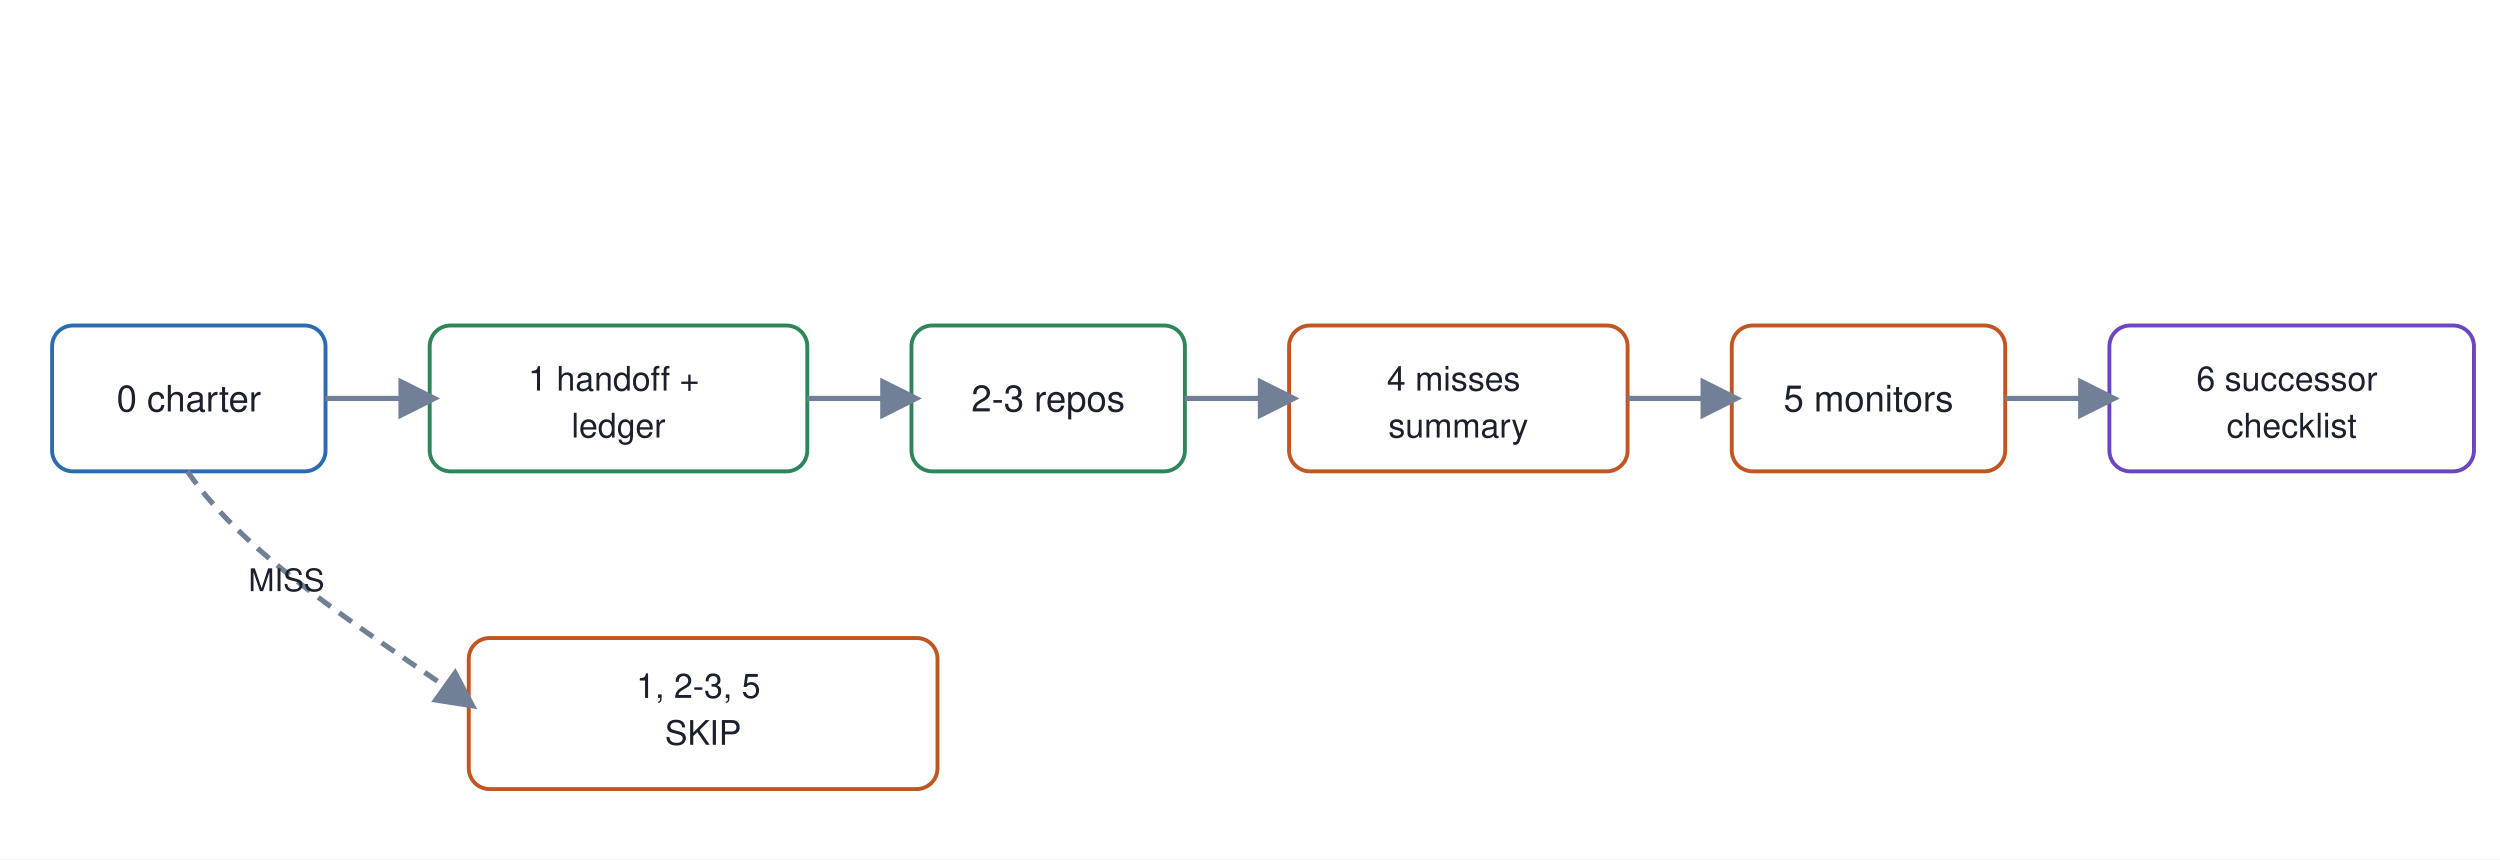
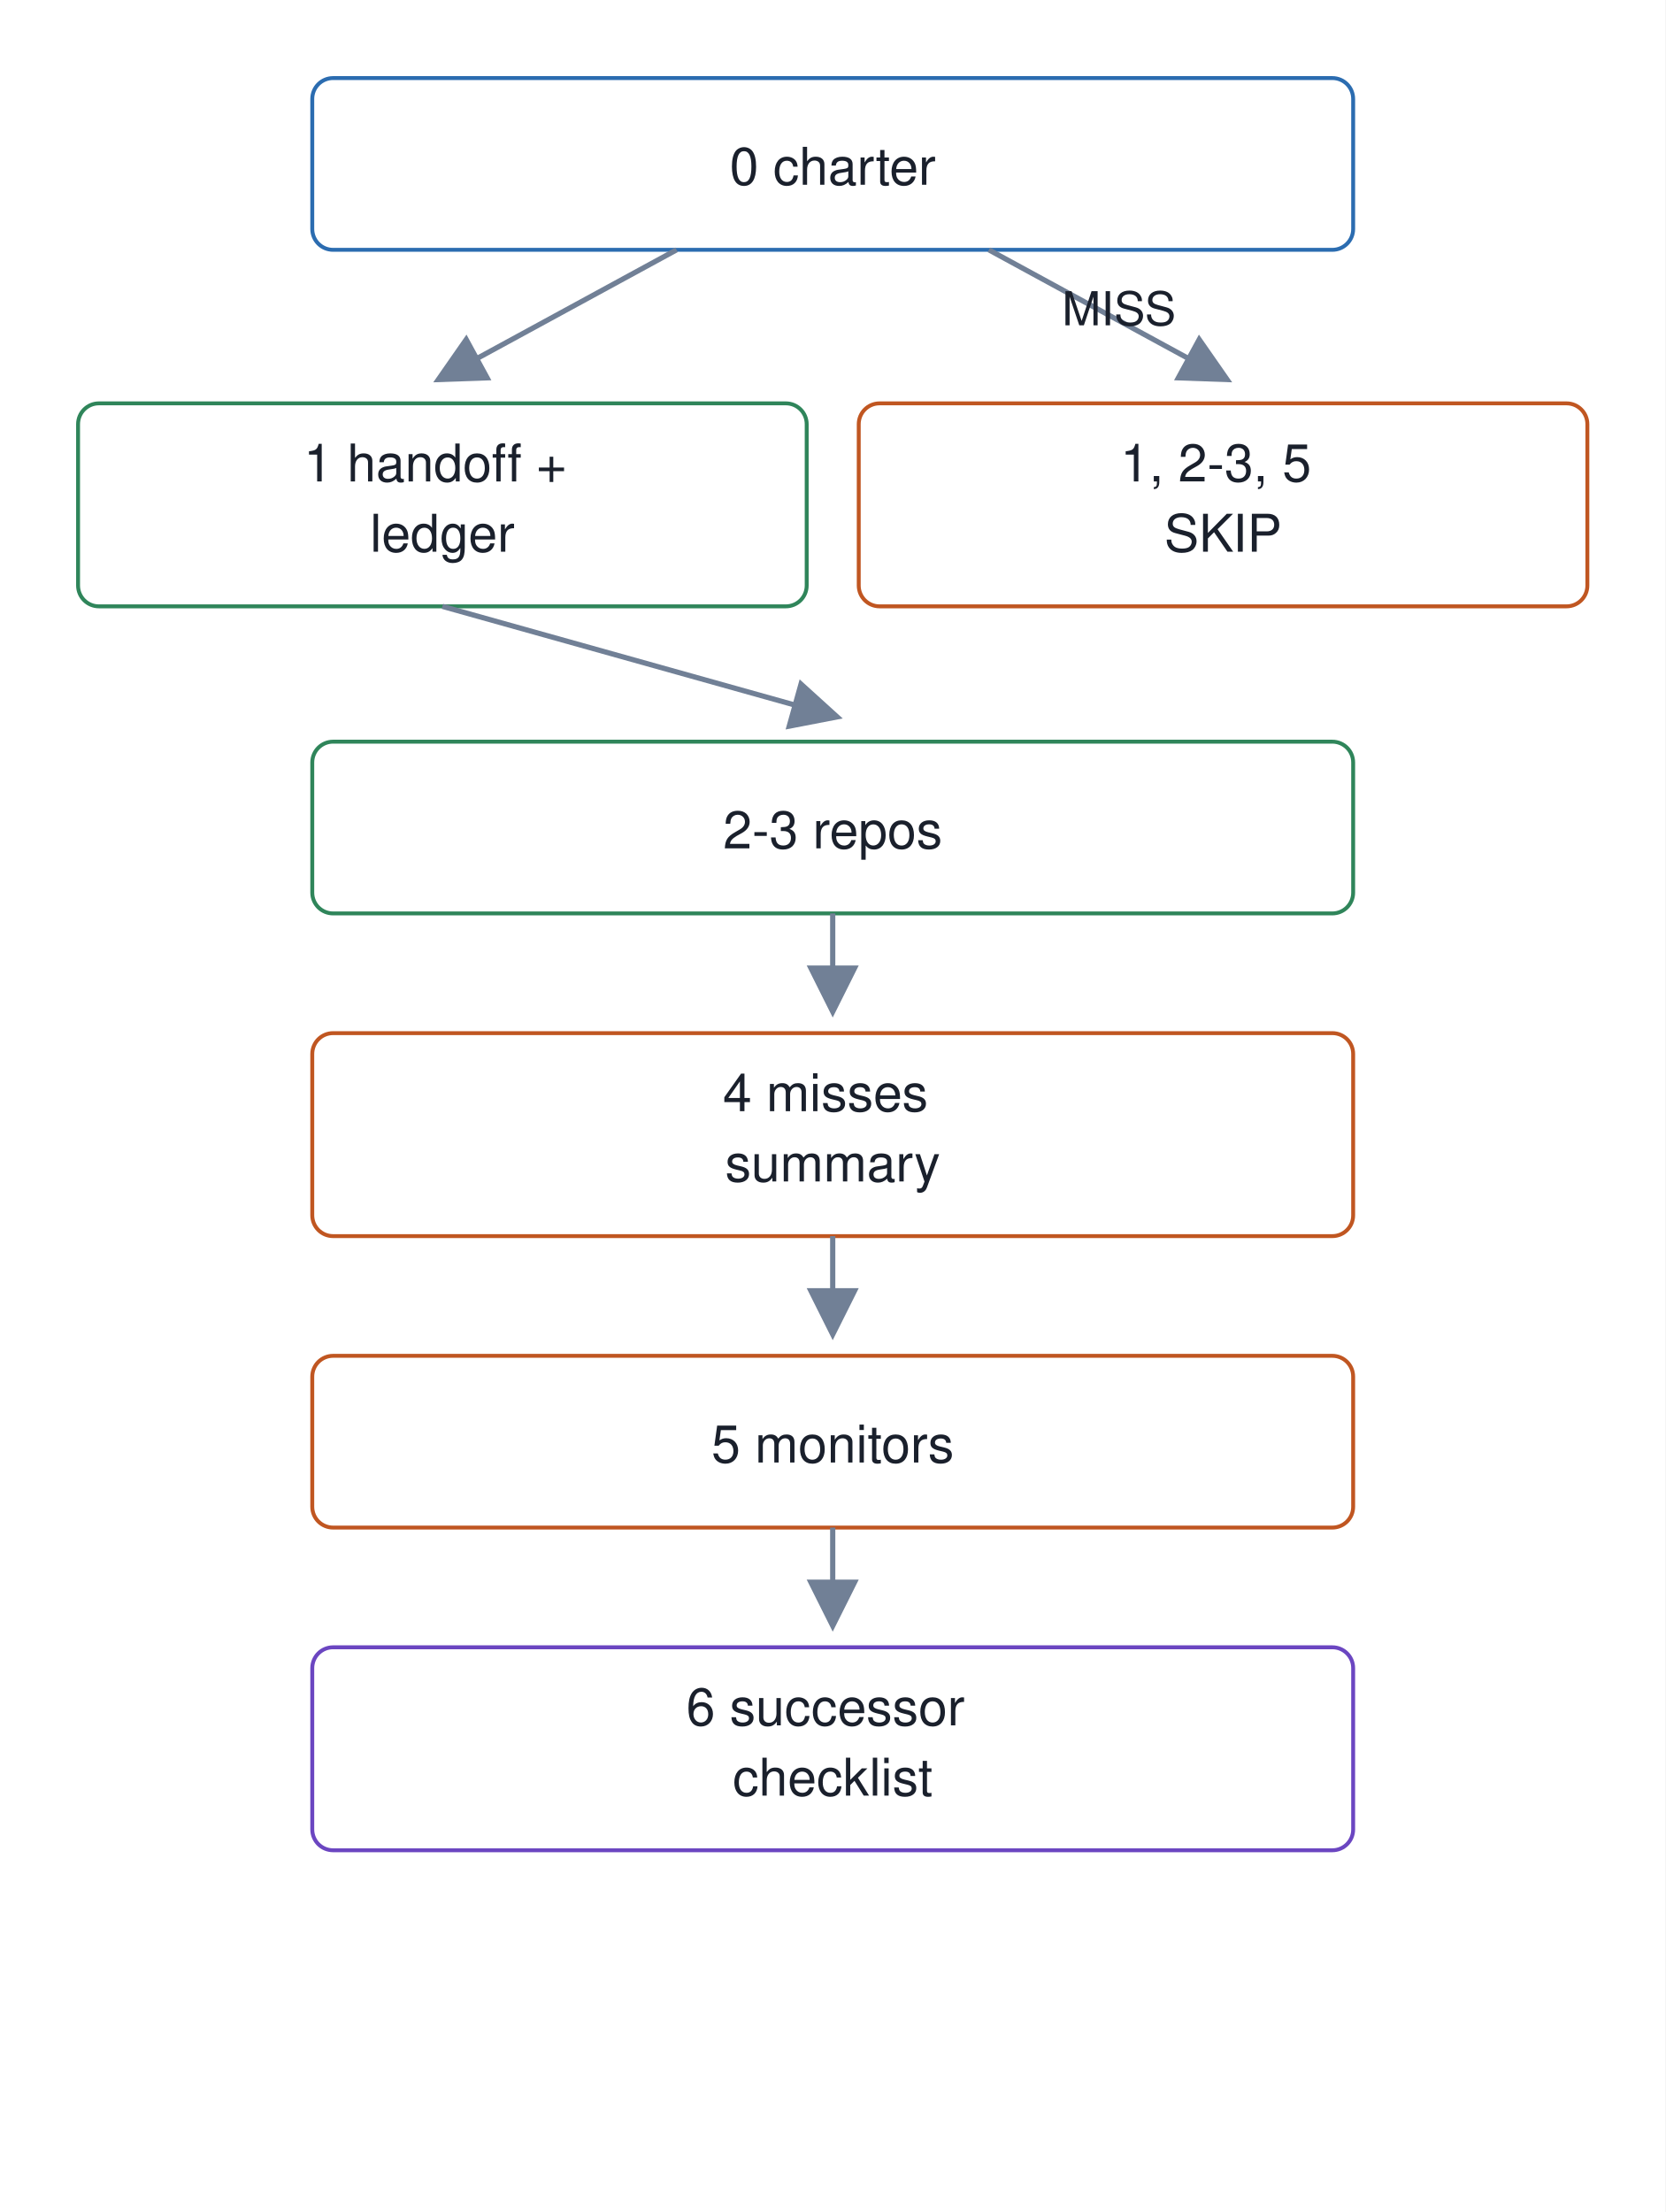
- <svg xmlns="http://www.w3.org/2000/svg" width="960" height="330" viewBox="0 0 960 330" font-family="Helvetica, Arial, sans-serif">
+ <svg xmlns="http://www.w3.org/2000/svg" width="640" height="850" viewBox="0 0 640 850" font-family="Helvetica, Arial, sans-serif">
  <defs>
-     <marker id="arrow05" markerWidth="8" markerHeight="8" refX="6" refY="4" orient="auto">
-       <path d="M0,0 L8,4 L0,8 z" fill="#718096" />
+     <marker id="arrow05" markerWidth="10" markerHeight="10" refX="8" refY="5" orient="auto">
+       <path d="M0,0 L10,5 L0,10 z" fill="#718096" />
    </marker>
  </defs>
-   <rect width="960" height="330" fill="#ffffff" />
-   <rect x="20" y="125" width="105" height="56" rx="8" fill="#ffffff" stroke="#2b6cb0" stroke-width="1.5" />
-   <text x="72.5" y="158" text-anchor="middle" font-size="14" fill="#1a202c">0 charter</text>
-   <rect x="165" y="125" width="145" height="56" rx="8" fill="#ffffff" stroke="#2f855a" stroke-width="1.5" />
-   <text x="237.5" y="150" text-anchor="middle" font-size="13" fill="#1a202c">
-     <tspan x="237.5" dy="0">1 handoff +</tspan>
-     <tspan x="237.5" dy="18">ledger</tspan>
+   <rect width="640" height="850" fill="#ffffff" />
+   <rect x="120" y="30" width="400" height="66" rx="8" fill="#ffffff" stroke="#2b6cb0" stroke-width="1.5" />
+   <text x="320" y="71" text-anchor="middle" font-size="20" fill="#1a202c">0 charter</text>
+   <path d="M260 96 L170 145" fill="none" stroke="#718096" stroke-width="2" marker-end="url(#arrow05)" />
+   <path d="M380 96 L470 145" fill="none" stroke="#718096" stroke-width="2" marker-end="url(#arrow05)" />
+   <text x="430" y="125" text-anchor="middle" font-size="18" fill="#1a202c">MISS</text>
+   <rect x="30" y="155" width="280" height="78" rx="8" fill="#ffffff" stroke="#2f855a" stroke-width="1.5" />
+   <text x="170" y="185" text-anchor="middle" font-size="20" fill="#1a202c">
+     <tspan x="170" dy="0">1 handoff +</tspan>
+     <tspan x="170" dy="27">ledger</tspan>
  </text>
-   <rect x="350" y="125" width="105" height="56" rx="8" fill="#ffffff" stroke="#2f855a" stroke-width="1.5" />
-   <text x="402.5" y="158" text-anchor="middle" font-size="14" fill="#1a202c">2-3 repos</text>
-   <rect x="495" y="125" width="130" height="56" rx="8" fill="#ffffff" stroke="#c05621" stroke-width="1.5" />
-   <text x="560" y="150" text-anchor="middle" font-size="13" fill="#1a202c">
-     <tspan x="560" dy="0">4 misses</tspan>
-     <tspan x="560" dy="18">summary</tspan>
+   <rect x="330" y="155" width="280" height="78" rx="8" fill="#ffffff" stroke="#c05621" stroke-width="1.5" />
+   <text x="470" y="185" text-anchor="middle" font-size="20" fill="#1a202c">
+     <tspan x="470" dy="0">1, 2-3, 5</tspan>
+     <tspan x="470" dy="27">SKIP</tspan>
  </text>
-   <rect x="665" y="125" width="105" height="56" rx="8" fill="#ffffff" stroke="#c05621" stroke-width="1.5" />
-   <text x="717.5" y="158" text-anchor="middle" font-size="14" fill="#1a202c">5 monitors</text>
-   <rect x="810" y="125" width="140" height="56" rx="8" fill="#ffffff" stroke="#6b46c1" stroke-width="1.5" />
-   <text x="880" y="150" text-anchor="middle" font-size="13" fill="#1a202c">
-     <tspan x="880" dy="0">6 successor</tspan>
-     <tspan x="880" dy="18">checklist</tspan>
+   <path d="M170 233 L320 275" stroke="#718096" stroke-width="2" marker-end="url(#arrow05)" />
+   <rect x="120" y="285" width="400" height="66" rx="8" fill="#ffffff" stroke="#2f855a" stroke-width="1.5" />
+   <text x="320" y="326" text-anchor="middle" font-size="20" fill="#1a202c">2-3 repos</text>
+   <path d="M320 351 L320 387" stroke="#718096" stroke-width="2" marker-end="url(#arrow05)" />
+   <rect x="120" y="397" width="400" height="78" rx="8" fill="#ffffff" stroke="#c05621" stroke-width="1.5" />
+   <text x="320" y="427" text-anchor="middle" font-size="20" fill="#1a202c">
+     <tspan x="320" dy="0">4 misses</tspan>
+     <tspan x="320" dy="27">summary</tspan>
  </text>
-   <rect x="180" y="245" width="180" height="58" rx="8" fill="#ffffff" stroke="#c05621" stroke-width="1.5" />
-   <text x="270" y="268" text-anchor="middle" font-size="13" fill="#1a202c">
-     <tspan x="270" dy="0">1, 2-3, 5</tspan>
-     <tspan x="270" dy="18">SKIP</tspan>
+   <path d="M320 475 L320 511" stroke="#718096" stroke-width="2" marker-end="url(#arrow05)" />
+   <rect x="120" y="521" width="400" height="66" rx="8" fill="#ffffff" stroke="#c05621" stroke-width="1.5" />
+   <text x="320" y="562" text-anchor="middle" font-size="20" fill="#1a202c">5 monitors</text>
+   <path d="M320 587 L320 623" stroke="#718096" stroke-width="2" marker-end="url(#arrow05)" />
+   <rect x="120" y="633" width="400" height="78" rx="8" fill="#ffffff" stroke="#6b46c1" stroke-width="1.5" />
+   <text x="320" y="663" text-anchor="middle" font-size="20" fill="#1a202c">
+     <tspan x="320" dy="0">6 successor</tspan>
+     <tspan x="320" dy="27">checklist</tspan>
  </text>
-   <path d="M125 153 L165 153" stroke="#718096" stroke-width="2" marker-end="url(#arrow05)" />
-   <path d="M310 153 L350 153" stroke="#718096" stroke-width="2" marker-end="url(#arrow05)" />
-   <path d="M455 153 L495 153" stroke="#718096" stroke-width="2" marker-end="url(#arrow05)" />
-   <path d="M625 153 L665 153" stroke="#718096" stroke-width="2" marker-end="url(#arrow05)" />
-   <path d="M770 153 L810 153" stroke="#718096" stroke-width="2" marker-end="url(#arrow05)" />
-   <path d="M72 181 C95 215 145 245 180 270" fill="none" stroke="#718096" stroke-width="2" stroke-dasharray="6 4" marker-end="url(#arrow05)" />
-   <text x="110" y="227" text-anchor="middle" font-size="12" fill="#1a202c">MISS</text>
</svg>
